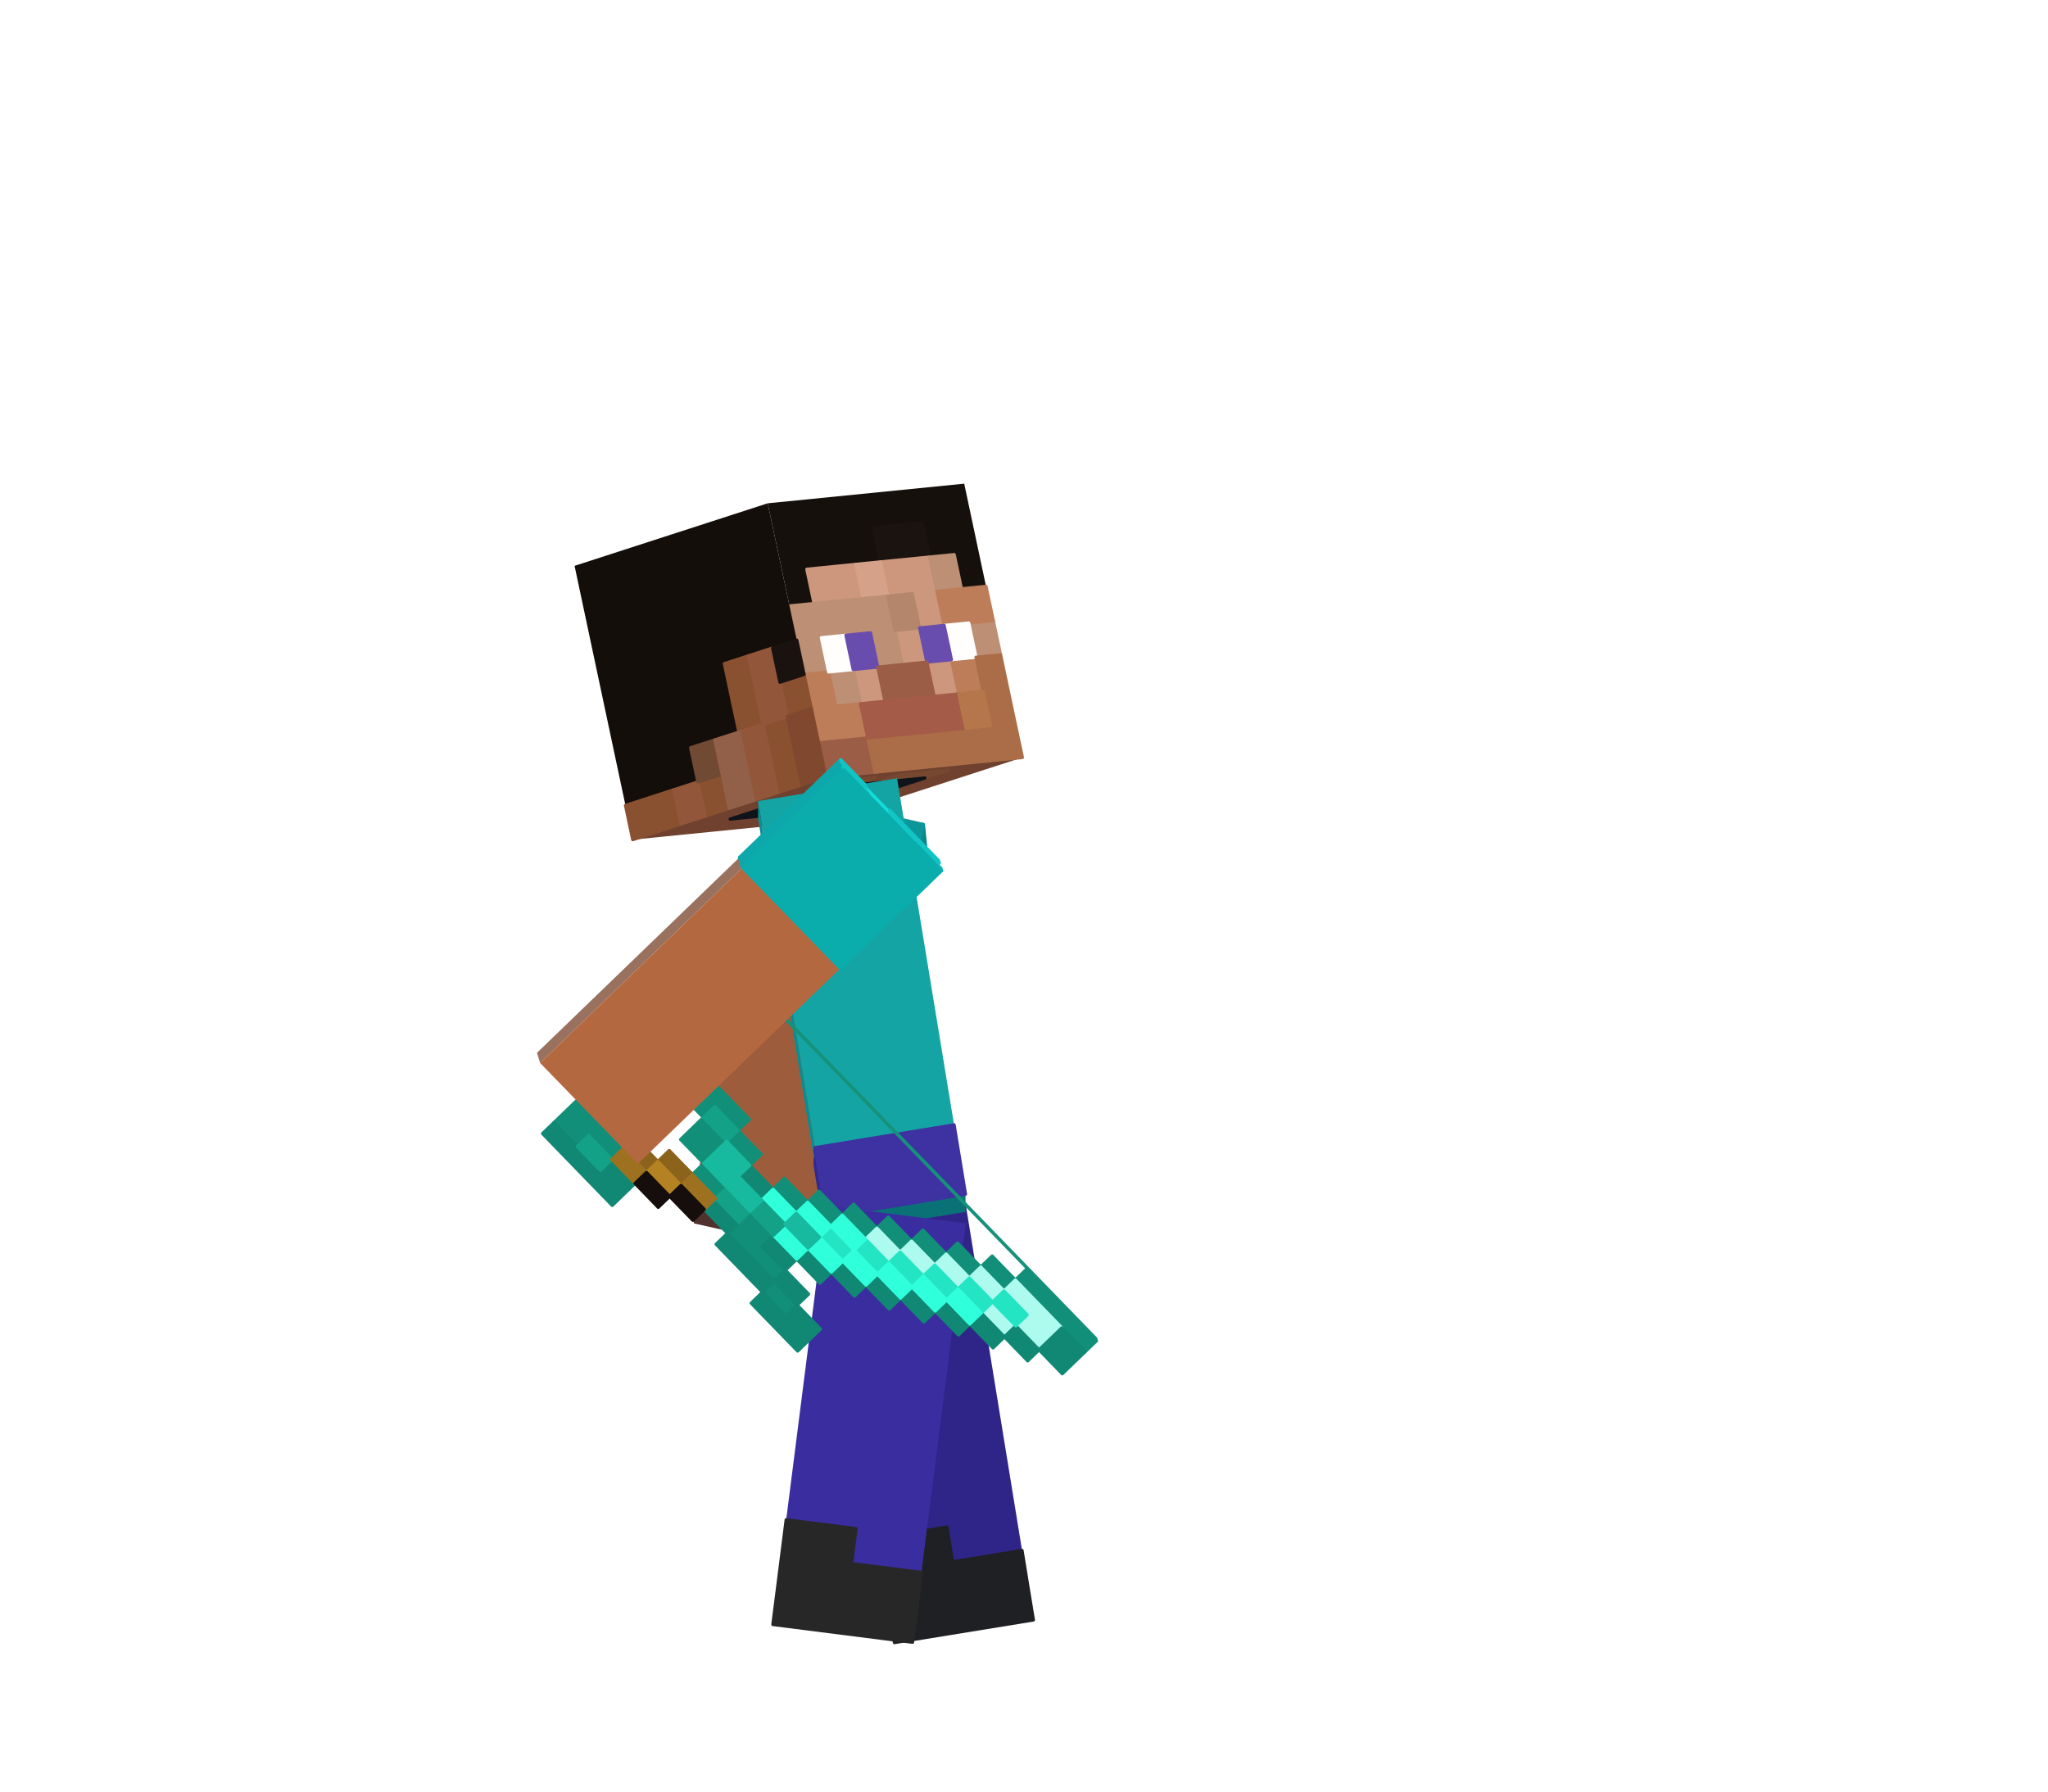
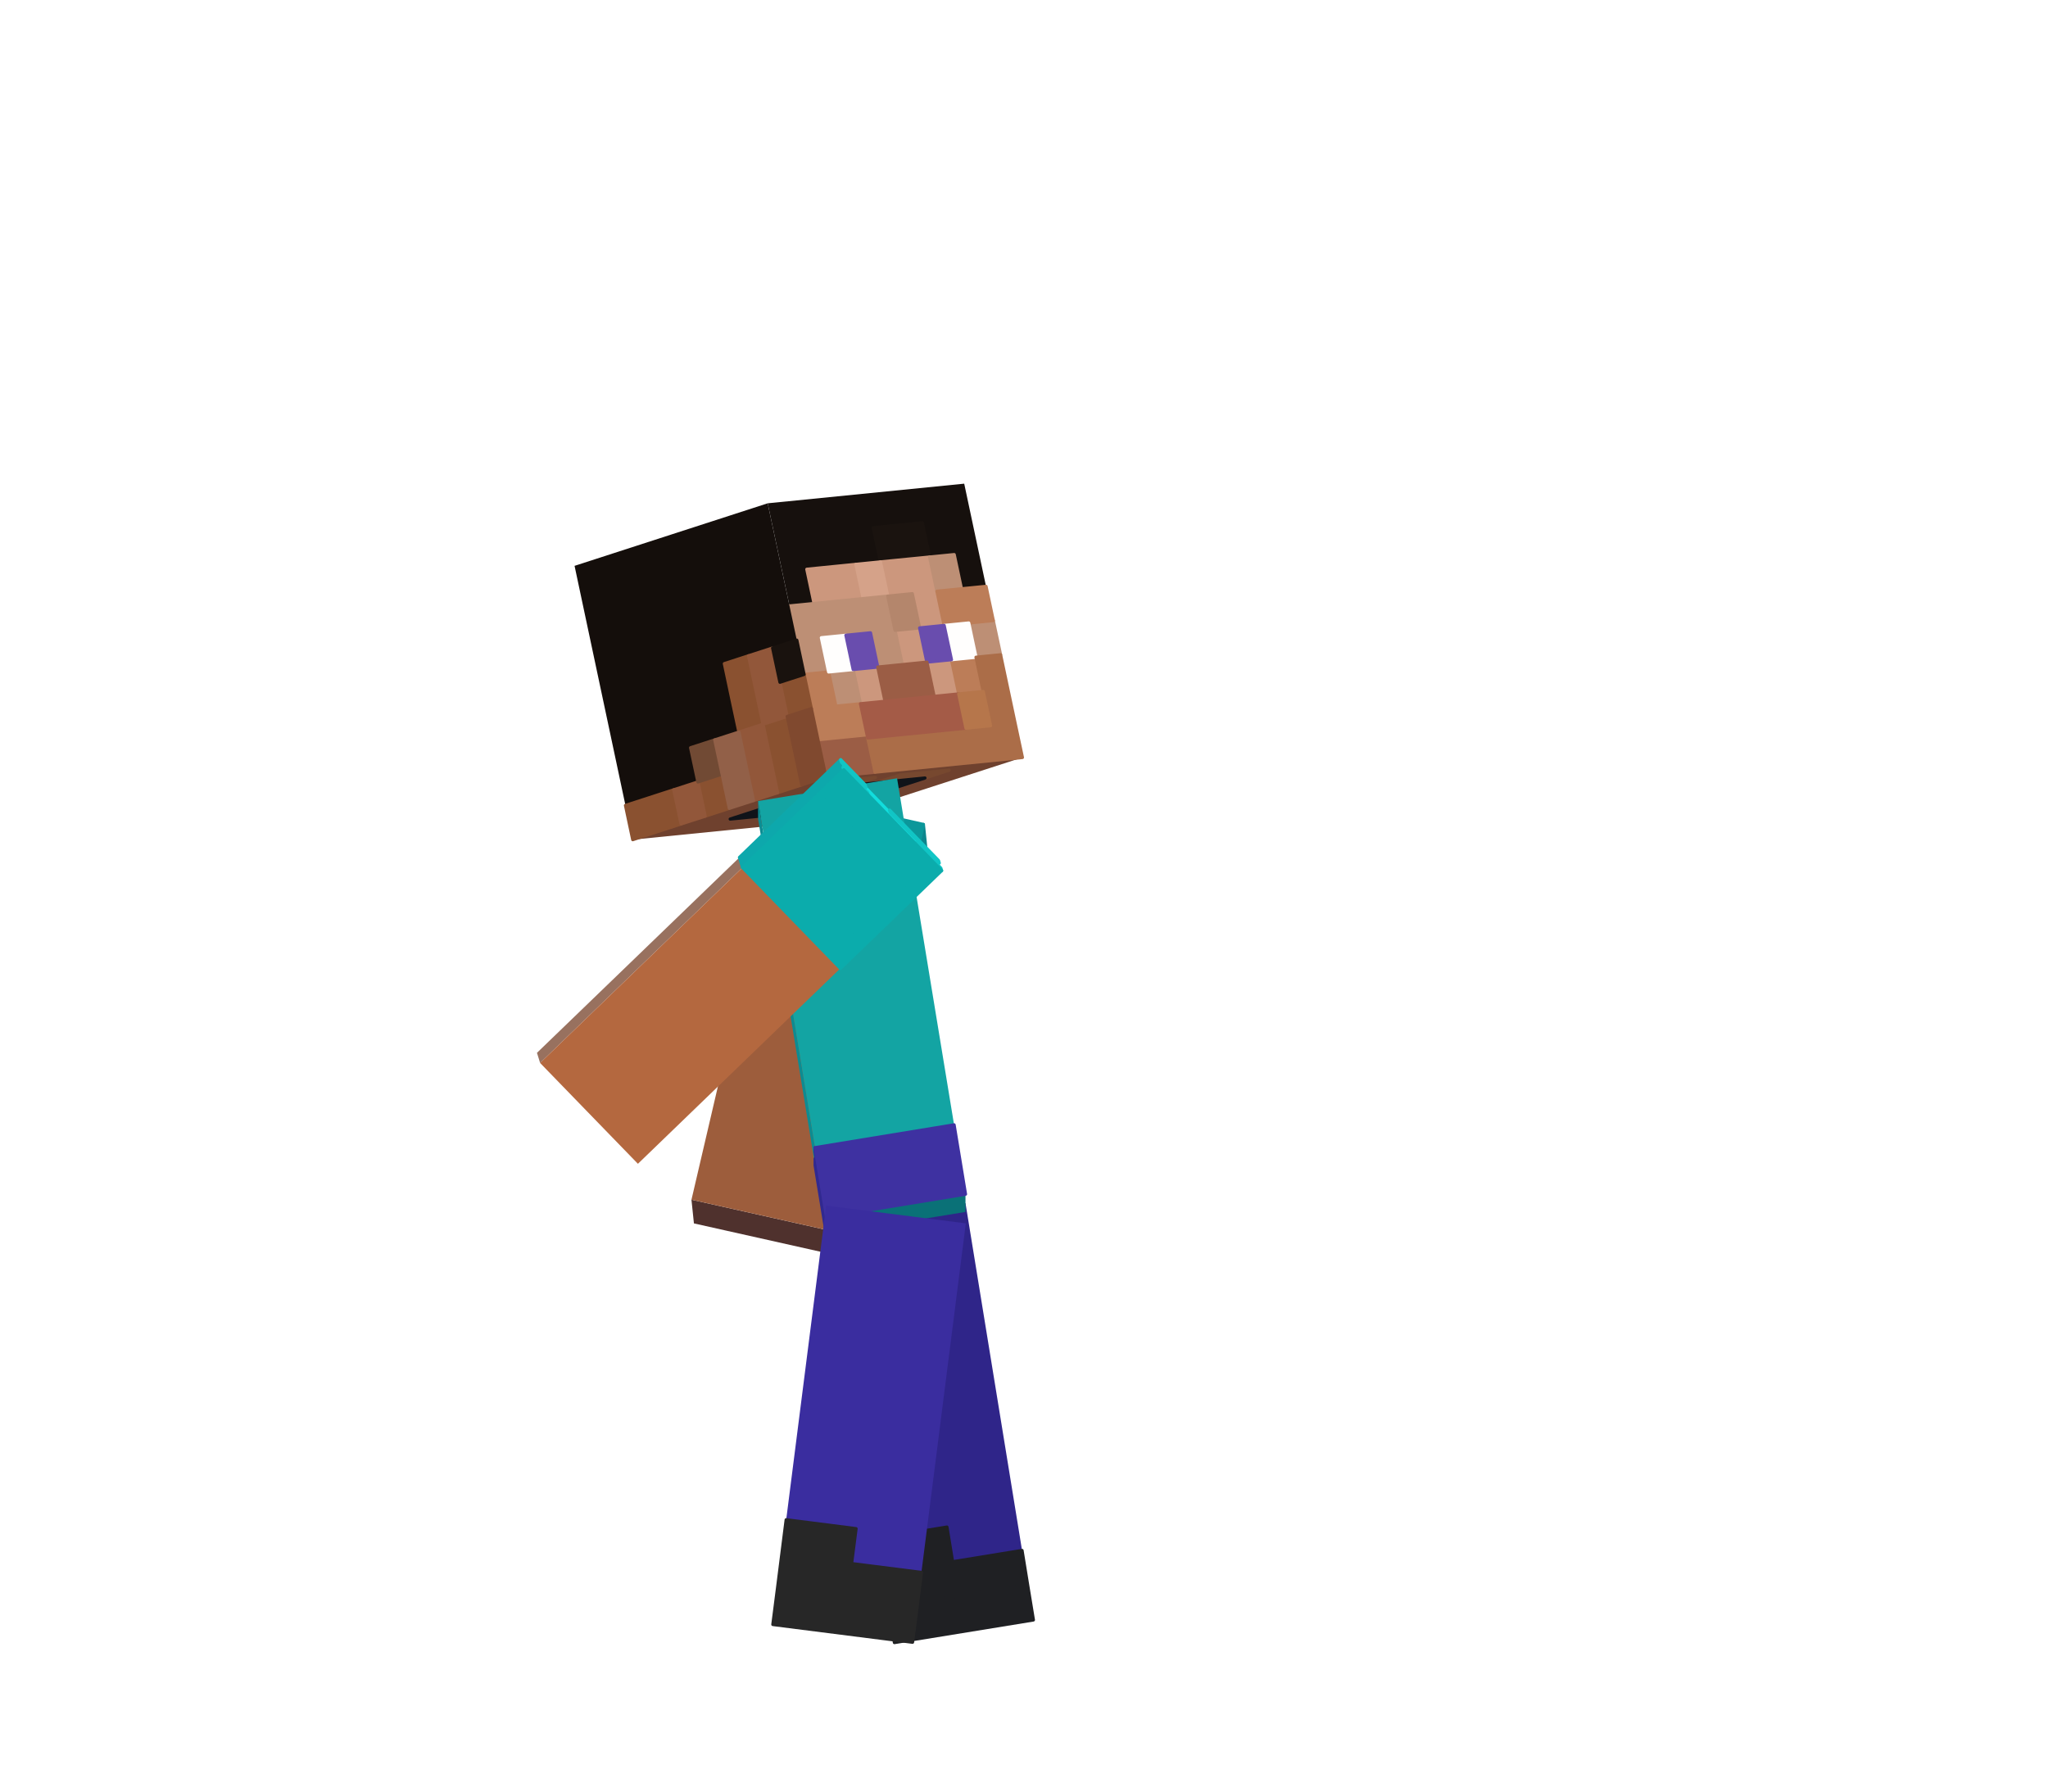
<svg xmlns="http://www.w3.org/2000/svg" viewBox="0 0 384 336" width="384" height="336" role="img" aria-labelledby="swing-2-title">
  <g id="steve">
    <g id="arm-left" aria-label="Left arm">
      <g class="face" data-face="front">
        <path fill="#775b52" d="M173.13 154.62L173.59 159.07L155.83 235.2L155.38 230.76Z" />
        <path fill="#0c868d" stroke="#0c868d" stroke-width=".6" stroke-linejoin="round" d="M173.13 154.62L173.59 159.07L172.11 165.41L171.65 160.97ZM171.65 160.97L172.11 165.41L170.63 171.75L170.17 167.31ZM170.17 167.31L170.63 171.75L169.15 178.1L168.69 173.65ZM168.69 173.65L169.15 178.1L167.67 184.44L167.21 180Z" />
      </g>
      <g class="face" data-face="bottom">
        <path fill="#4f312d" d="M155.38 230.76L155.83 235.2L130.11 229.44L129.65 225Z" />
      </g>
      <g class="face" data-face="nx">
        <path fill="#9d5d3c" d="M147.41 148.86L173.13 154.62L155.38 230.76L129.65 225Z" />
        <path fill="#0b979a" stroke="#0b979a" stroke-width=".6" stroke-linejoin="round" d="M147.41 148.86L173.13 154.62L171.65 160.97L145.93 155.21ZM145.93 155.21L171.65 160.97L170.17 167.31L144.45 161.55ZM144.45 161.55L170.17 167.31L168.69 173.65L142.97 167.9ZM142.97 167.9L168.69 173.65L167.21 180L141.49 174.24Z" />
      </g>
    </g>
    <g id="leg-left" aria-label="Left leg">
      <g class="face" data-face="nx">
        <path fill="#2f2589" d="M154.97 229.88L181.03 225.64L193.76 303.81L167.7 308.05Z" />
        <path fill="#1f2023" stroke="#1f2023" stroke-width=".6" stroke-linejoin="round" d="M164.52 288.51L177.55 286.39L178.61 292.9L165.58 295.02ZM165.58 295.02L191.63 290.78L192.69 297.3L166.64 301.54ZM166.64 301.54L192.69 297.3L193.76 303.81L167.7 308.05Z" />
      </g>
    </g>
    <g id="head" aria-label="Head">
      <g class="face" data-face="bottom">
        <path fill="#6f412e" d="M154.86 145.73L191.7 142.06L155.48 153.79L118.64 157.47Z" />
        <path fill="#77482f" stroke="#77482f" stroke-width=".6" stroke-linejoin="round" d="M159.54 146.28L164.15 145.82L159.62 147.29L155.01 147.75ZM168.75 145.36L177.96 144.44L173.43 145.91L164.22 146.83Z" />
        <path fill="#101319" stroke="#101319" stroke-width=".6" stroke-linejoin="round" d="M155.01 147.75L173.43 145.91L168.91 147.38L150.49 149.22ZM150.49 149.22L168.91 147.38L164.38 148.84L145.96 150.68ZM145.96 150.68L164.38 148.84L159.85 150.31L141.43 152.15ZM141.43 152.15L159.85 150.31L155.33 151.78L136.91 153.61Z" />
        <path fill="#5c2b2e" stroke="#5c2b2e" stroke-width=".6" stroke-linejoin="round" d="M159.85 150.31L164.46 149.85L159.93 151.32L155.33 151.78Z" />
      </g>
      <g class="face" data-face="front">
        <path fill="#16100d" d="M143.94 94.39L180.79 90.71L191.7 142.06L154.86 145.73Z" />
        <path fill="#1a130f" stroke="#1a130f" stroke-width=".6" stroke-linejoin="round" d="M163.73 98.97L172.94 98.05L174.3 104.47L165.09 105.38Z" />
        <path fill="#cc977d" stroke="#cc977d" stroke-width=".6" stroke-linejoin="round" d="M151.28 106.76L160.49 105.84L161.85 112.26L152.64 113.18ZM165.09 105.38L174.3 104.47L175.67 110.88L166.46 111.8ZM171.06 111.34L175.67 110.88L177.03 117.3L172.43 117.76ZM167.82 118.22L172.43 117.76L173.79 124.18L169.18 124.64ZM159.97 125.56L164.58 125.1L165.94 131.52L161.34 131.98ZM173.79 124.18L178.4 123.72L179.76 130.14L175.15 130.6Z" />
        <path fill="#d5a289" stroke="#d5a289" stroke-width=".6" stroke-linejoin="round" d="M160.49 105.84L165.09 105.38L166.46 111.8L161.85 112.26Z" />
        <path fill="#bd8f75" stroke="#bd8f75" stroke-width=".6" stroke-linejoin="round" d="M174.3 104.47L178.91 104.01L180.27 110.42L175.67 110.88ZM148.04 113.64L166.46 111.8L167.82 118.22L149.4 120.06ZM149.4 120.06L154.01 119.6L155.37 126.02L150.76 126.48ZM163.22 118.68L167.82 118.22L169.18 124.64L164.58 125.1ZM181.64 116.84L186.24 116.38L187.61 122.8L183 123.26ZM155.37 126.02L159.97 125.56L161.34 131.98L156.73 132.44Z" />
        <path fill="#b4866c" stroke="#b4866c" stroke-width=".6" stroke-linejoin="round" d="M166.46 111.8L171.06 111.34L172.43 117.76L167.82 118.22Z" />
        <path fill="#bc7d58" stroke="#bc7d58" stroke-width=".6" stroke-linejoin="round" d="M175.67 110.88L184.88 109.97L186.24 116.38L177.03 117.3ZM150.76 126.48L155.37 126.02L156.73 132.44L152.13 132.9ZM178.4 123.72L183 123.26L184.36 129.68L179.76 130.14ZM152.13 132.9L161.34 131.98L162.7 138.4L153.49 139.32Z" />
        <path fill="#fffefd" stroke="#fffefd" stroke-width=".6" stroke-linejoin="round" d="M154.01 119.6L158.61 119.14L159.97 125.56L155.37 126.02ZM177.03 117.3L181.64 116.84L183 123.26L178.4 123.72Z" />
        <path fill="#694dae" stroke="#694dae" stroke-width=".6" stroke-linejoin="round" d="M158.61 119.14L163.22 118.68L164.58 125.1L159.97 125.56ZM172.43 117.76L177.03 117.3L178.4 123.72L173.79 124.18Z" />
        <path fill="#9b5d45" stroke="#9b5d45" stroke-width=".6" stroke-linejoin="round" d="M164.58 125.1L173.79 124.18L175.15 130.6L165.94 131.52ZM153.49 139.32L162.7 138.4L164.07 144.82L154.86 145.73Z" />
        <path fill="#ab6d48" stroke="#ab6d48" stroke-width=".6" stroke-linejoin="round" d="M183 123.26L187.61 122.8L188.97 129.22L184.36 129.68ZM184.36 129.68L188.97 129.22L190.33 135.64L185.73 136.1ZM162.7 138.4L190.33 135.64L191.7 142.06L164.07 144.82Z" />
        <path fill="#a45b47" stroke="#a45b47" stroke-width=".6" stroke-linejoin="round" d="M161.34 131.98L179.76 130.14L181.12 136.56L162.7 138.4Z" />
        <path fill="#b6764b" stroke="#b6764b" stroke-width=".6" stroke-linejoin="round" d="M179.76 130.14L184.36 129.68L185.73 136.1L181.12 136.56Z" />
      </g>
      <g class="face" data-face="nx">
        <path fill="#140e0b" d="M107.73 106.12L143.94 94.39L154.86 145.73L118.64 157.47Z" />
        <path fill="#8a5130" stroke="#8a5130" stroke-width=".6" stroke-linejoin="round" d="M135.82 124.46L140.35 122.99L141.71 129.41L137.18 130.88ZM137.18 130.88L141.71 129.41L143.07 135.83L138.55 137.3ZM146.24 127.95L150.76 126.48L152.13 132.9L147.6 134.36ZM143.07 135.83L147.6 134.36L148.97 140.78L144.44 142.25ZM117.28 151.05L126.33 148.12L127.7 154.53L118.64 157.47ZM130.86 146.65L135.39 145.18L136.75 151.6L132.22 153.07ZM144.44 142.25L148.97 140.78L150.33 147.2L145.8 148.67Z" />
        <path fill="#92573a" stroke="#92573a" stroke-width=".6" stroke-linejoin="round" d="M140.35 122.99L144.87 121.53L146.24 127.95L141.71 129.41ZM141.71 129.41L146.24 127.95L147.6 134.36L143.07 135.83ZM138.55 137.3L143.07 135.83L144.44 142.25L139.91 143.72ZM126.33 148.12L130.86 146.65L132.22 153.07L127.7 154.53ZM139.91 143.72L144.44 142.25L145.8 148.67L141.28 150.13Z" />
        <path fill="#19120e" stroke="#19120e" stroke-width=".6" stroke-linejoin="round" d="M144.87 121.53L149.4 120.06L150.76 126.48L146.24 127.95Z" />
        <path fill="#714a34" stroke="#714a34" stroke-width=".6" stroke-linejoin="round" d="M129.49 140.23L134.02 138.76L135.39 145.18L130.86 146.65Z" />
        <path fill="#926048" stroke="#926048" stroke-width=".6" stroke-linejoin="round" d="M134.02 138.76L138.55 137.3L139.91 143.72L135.39 145.18ZM135.39 145.18L139.91 143.72L141.28 150.13L136.75 151.6Z" />
        <path fill="#80492f" stroke="#80492f" stroke-width=".6" stroke-linejoin="round" d="M147.6 134.36L152.13 132.9L153.49 139.32L148.97 140.78ZM148.97 140.78L153.49 139.32L154.86 145.73L150.33 147.2Z" />
      </g>
    </g>
    <g id="torso" aria-label="Torso">
      <g class="face" data-face="back">
        <path fill="#0c8c92" d="M142.14 153.57L142.14 150.23L154.97 228.23L154.97 231.56Z" />
        <path fill="#312990" stroke="#312990" stroke-width=".6" stroke-linejoin="round" d="M152.84 218.56L152.84 217.31L153.91 223.81L153.91 225.06ZM152.84 216.06L152.84 215.23L153.91 221.73L153.91 222.56ZM153.91 225.06L153.91 223.39L154.97 229.89L154.97 231.56ZM153.91 222.98L153.91 221.73L154.97 228.23L154.97 229.48Z" />
      </g>
      <g class="face" data-face="bottom">
        <path fill="#0a7177" d="M181.03 223.96L181.03 227.29L154.97 231.56L154.97 228.23Z" />
      </g>
      <g class="face" data-face="nx">
        <path fill="#13a4a3" d="M142.14 150.23L168.2 145.96L181.03 223.96L154.97 228.23Z" />
        <path fill="#3e31a1" stroke="#3e31a1" stroke-width=".6" stroke-linejoin="round" d="M152.84 215.23L178.89 210.96L179.96 217.46L153.91 221.73ZM153.91 221.73L179.96 217.46L181.03 223.96L154.97 228.23Z" />
      </g>
    </g>
    <g id="leg-right" aria-label="Right leg">
      <g class="face" data-face="nx">
        <path fill="#3a2d9f" d="M154.91 226.1L181.09 229.43L171.1 307.99L144.91 304.66Z" />
        <path fill="#272727" stroke="#272727" stroke-width=".6" stroke-linejoin="round" d="M147.41 285.02L160.51 286.69L159.67 293.23L146.58 291.57ZM146.58 291.57L172.77 294.9L171.94 301.45L145.75 298.12ZM145.75 298.12L171.94 301.45L171.1 307.99L144.91 304.66Z" />
      </g>
    </g>
-     <g id="held-sword" aria-label="Diamond sword">
-       <g class="face" data-face="top">
-         <path fill="#16917a" stroke="#16917a" stroke-width=".6" stroke-linejoin="round" d="M135.79 179.26L135.77 179.18L205.45 251.03L205.48 251.11Z" />
-       </g>
-       <g class="face" data-face="nx">
-         <path fill="#128f78" stroke="#128f78" stroke-width=".6" stroke-linejoin="round" d="M192.52 237.99L205.59 251.46L203.45 253.52L190.38 240.05ZM186.03 235.56L190.38 240.05L188.25 242.11L183.89 237.62ZM179.54 233.13L183.89 237.62L181.76 239.68L177.4 235.19ZM173.05 230.7L177.4 235.19L175.27 237.25L170.91 232.76ZM166.56 228.27L170.91 232.76L168.78 234.82L164.42 230.33ZM160.07 225.84L164.42 230.33L162.29 232.39L157.93 227.9ZM131.8 200.96L140.51 209.94L138.37 212L129.66 203.02ZM153.57 223.41L157.93 227.9L155.79 229.96L151.44 225.47ZM129.66 203.02L134.02 207.51L131.88 209.57L127.53 205.08ZM138.37 212L142.73 216.49L140.59 218.55L136.24 214.06ZM147.08 220.98L151.44 225.47L149.3 227.54L144.95 223.04ZM131.88 209.57L136.24 214.06L134.1 216.12L129.75 211.63ZM129.75 211.63L134.1 216.12L131.97 218.19L127.61 213.7ZM131.97 218.19L136.32 222.68L134.19 224.74L129.83 220.25ZM140.68 227.17L145.03 231.66L142.9 233.72L138.54 229.23ZM138.54 229.23L147.25 238.21L145.12 240.27L136.41 231.29ZM145.12 240.27L149.47 244.76L147.34 246.83L142.98 242.33ZM108.14 206.41L116.85 215.39L114.71 217.45L106 208.47ZM106 208.47L110.36 212.96L108.22 215.02L103.87 210.53Z" />
-         <path fill="#adfaef" stroke="#adfaef" stroke-width=".6" stroke-linejoin="round" d="M190.38 240.05L199.1 249.03L196.96 251.09L188.25 242.11ZM183.89 237.62L188.25 242.11L186.11 244.17L181.76 239.68ZM192.6 246.6L196.96 251.09L194.82 253.15L190.47 248.66ZM177.4 235.19L181.76 239.68L179.62 241.74L175.27 237.25ZM186.11 244.17L190.47 248.66L188.33 250.72L183.98 246.23ZM170.91 232.76L175.27 237.25L173.13 239.31L168.78 234.82ZM164.42 230.33L168.78 234.82L166.64 236.88L162.29 232.39Z" />
-         <path fill="#108874" stroke="#108874" stroke-width=".6" stroke-linejoin="round" d="M199.1 249.03L203.45 253.52L201.31 255.58L196.96 251.09ZM196.96 251.09L201.31 255.58L199.18 257.64L194.82 253.15ZM190.47 248.66L194.82 253.15L192.69 255.22L188.33 250.72ZM183.98 246.23L188.33 250.72L186.2 252.79L181.84 248.3ZM177.49 243.8L181.84 248.3L179.71 250.36L175.35 245.87ZM171 241.38L175.35 245.87L173.22 247.93L168.86 243.44ZM164.51 238.95L168.86 243.44L166.73 245.5L162.37 241.01ZM140.59 218.55L144.95 223.04L142.81 225.11L138.46 220.62ZM158.01 236.52L162.37 241.01L160.23 243.07L155.88 238.58ZM151.52 234.09L155.88 238.58L153.74 240.64L149.39 236.15ZM145.03 231.66L149.39 236.15L147.25 238.21L142.9 233.72ZM134.19 224.74L138.54 229.23L136.41 231.29L132.05 226.8ZM147.25 238.21L151.61 242.7L149.47 244.76L145.12 240.27ZM136.41 231.29L145.12 240.27L142.98 242.33L134.27 233.35ZM149.47 244.76L153.83 249.25L151.69 251.32L147.34 246.83ZM142.98 242.33L151.69 251.32L149.56 253.38L140.85 244.4ZM114.71 217.45L119.07 221.94L116.93 224L112.58 219.51ZM103.87 210.53L116.93 224L114.8 226.07L101.73 212.59Z" />
-         <path fill="#24e5c3" stroke="#24e5c3" stroke-width=".6" stroke-linejoin="round" d="M188.25 242.11L192.6 246.6L190.47 248.66L186.11 244.17ZM181.76 239.68L186.11 244.17L183.98 246.23L179.62 241.74ZM175.27 237.25L179.62 241.74L177.49 243.8L173.13 239.31ZM168.78 234.82L173.13 239.31L171 241.38L166.64 236.88ZM162.29 232.39L166.64 236.88L164.51 238.95L160.15 234.46ZM155.79 229.96L160.15 234.46L158.01 236.52L153.66 232.03Z" />
-         <path fill="#2fffdb" stroke="#2fffdb" stroke-width=".6" stroke-linejoin="round" d="M179.62 241.74L183.98 246.23L181.84 248.3L177.49 243.8ZM173.13 239.31L177.49 243.8L175.35 245.87L171 241.38ZM157.93 227.9L162.29 232.39L160.15 234.46L155.79 229.96ZM166.64 236.88L171 241.38L168.86 243.44L164.51 238.95ZM151.44 225.47L155.79 229.96L153.66 232.03L149.3 227.54ZM160.15 234.46L164.51 238.95L162.37 241.01L158.01 236.52ZM144.95 223.04L149.3 227.54L147.17 229.6L142.81 225.11ZM153.66 232.03L158.01 236.52L155.88 238.58L151.52 234.09ZM147.17 229.6L151.52 234.09L149.39 236.15L145.03 231.66Z" />
-         <path fill="#13a188" stroke="#13a188" stroke-width=".6" stroke-linejoin="round" d="M134.02 207.51L138.37 212L136.24 214.06L131.88 209.57ZM142.81 225.11L147.17 229.6L145.03 231.66L140.68 227.17ZM136.32 222.68L140.68 227.17L138.54 229.23L134.19 224.74ZM110.36 212.96L114.71 217.45L112.58 219.51L108.22 215.02Z" />
-         <path fill="#17ba9e" stroke="#17ba9e" stroke-width=".6" stroke-linejoin="round" d="M136.24 214.06L140.59 218.55L138.46 220.62L134.1 216.12ZM149.3 227.54L153.66 232.03L151.52 234.09L147.17 229.6ZM134.1 216.12L142.81 225.11L140.68 227.17L131.97 218.19Z" />
-         <path fill="#8c631b" stroke="#8c631b" stroke-width=".6" stroke-linejoin="round" d="M125.48 215.76L129.83 220.25L127.7 222.31L123.34 217.82ZM118.99 213.33L123.34 217.82L121.21 219.88L116.85 215.39Z" />
-         <path fill="#9d711f" stroke="#9d711f" stroke-width=".6" stroke-linejoin="round" d="M129.83 220.25L134.19 224.74L132.05 226.8L127.7 222.31ZM116.85 215.39L121.21 219.88L119.07 221.94L114.71 217.45Z" />
-         <path fill="#b48222" stroke="#b48222" stroke-width=".6" stroke-linejoin="round" d="M123.34 217.82L127.7 222.31L125.56 224.37L121.21 219.88Z" />
-         <path fill="#150e0c" stroke="#150e0c" stroke-width=".6" stroke-linejoin="round" d="M127.7 222.31L132.05 226.8L129.92 228.86L125.56 224.37ZM121.21 219.88L125.56 224.37L123.42 226.43L119.07 221.94Z" />
-       </g>
-       <g class="face" data-face="back">
-         <path fill="#117969" stroke="#117969" stroke-width=".6" stroke-linejoin="round" d="M135.77 179.18L135.9 179.61L133.77 181.67L133.63 181.24Z" />
-         <path fill="#0f7366" stroke="#0f7366" stroke-width=".6" stroke-linejoin="round" d="M133.63 181.24L133.77 181.67L131.63 183.73L131.5 183.3ZM131.5 183.3L131.63 183.73L129.49 185.79L129.36 185.36Z" />
-       </g>
-     </g>
    <g id="arm-right" aria-label="Right arm">
      <g class="face" data-face="back">
        <path fill="#98715f" d="M157.63 142.48L158.21 144.37L101.27 199.35L100.68 197.45Z" />
        <path fill="#0da8ac" stroke="#0da8ac" stroke-width=".6" stroke-linejoin="round" d="M157.63 142.48L158.21 144.37L153.47 148.96L152.89 147.06ZM152.89 147.06L153.47 148.96L148.72 153.54L148.14 151.64ZM148.14 151.64L148.72 153.54L143.98 158.12L143.39 156.22ZM143.39 156.22L143.98 158.12L139.23 162.7L138.65 160.8Z" />
      </g>
      <g class="face" data-face="top">
        <path fill="#12dddd" d="M158.21 144.37L157.63 142.48L175.97 161.39L176.55 163.28Z" />
        <path fill="#11c5c5" stroke="#11c5c5" stroke-width=".6" stroke-linejoin="round" d="M158.21 144.37L158.07 143.9L162.65 148.63L162.8 149.1ZM157.78 142.95L157.63 142.48L162.22 147.2L162.36 147.68ZM166.95 152.41L166.8 151.93L171.38 156.66L171.53 157.13ZM171.97 158.56L171.82 158.08L176.41 162.81L176.55 163.28ZM171.53 157.13L171.38 156.66L175.97 161.39L176.11 161.86Z" />
      </g>
      <g class="face" data-face="nx">
        <path fill="#b4683f" d="M158.21 144.37L176.55 163.28L119.61 218.26L101.27 199.35Z" />
        <path fill="#0bacac" stroke="#0bacac" stroke-width=".6" stroke-linejoin="round" d="M158.21 144.37L176.55 163.28L171.81 167.86L153.47 148.96ZM153.47 148.96L171.81 167.86L167.06 172.45L148.72 153.54ZM148.72 153.54L167.06 172.45L162.32 177.03L143.98 158.12ZM143.98 158.12L162.32 177.03L157.57 181.61L139.23 162.7Z" />
      </g>
    </g>
  </g>
</svg>
